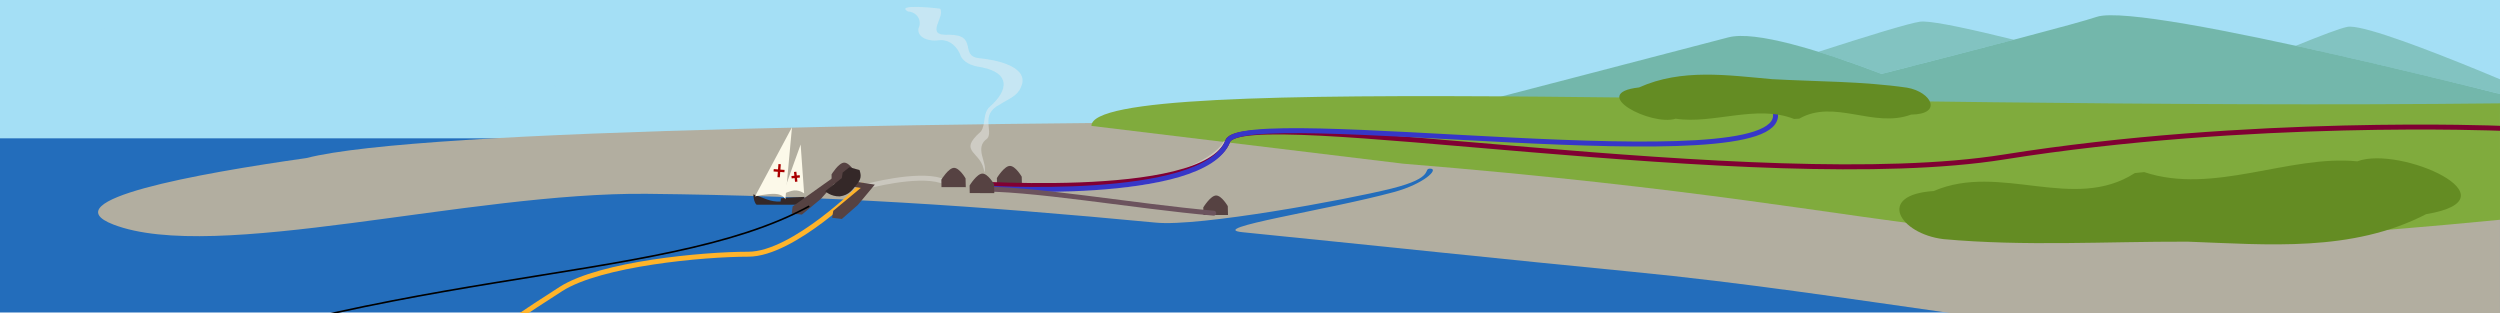
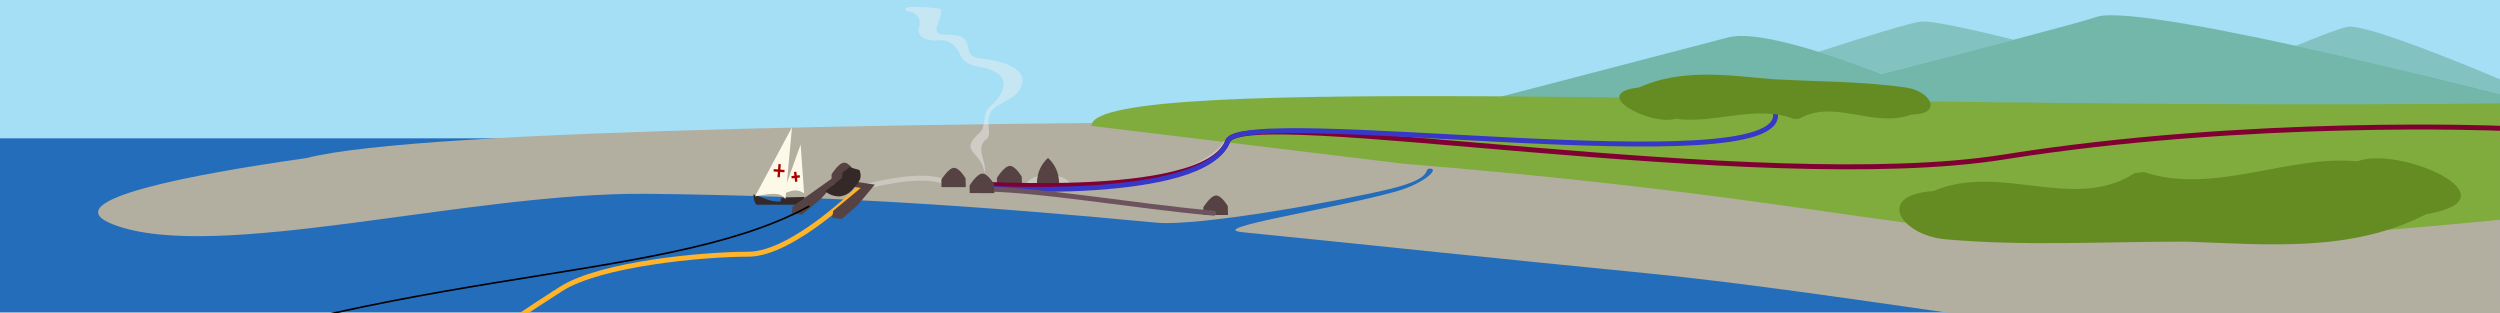
<svg xmlns="http://www.w3.org/2000/svg" xmlns:xlink="http://www.w3.org/1999/xlink" id="island" width="400mm" height="50mm" version="1.1" viewBox="0 0 400 50">
  <defs>
    <linearGradient id="grad" x1="157" x2="157" y1="28" y2="28" gradientUnits="userSpaceOnUse">
      <stop stop-color="#fff" stop-opacity=".9" offset="0" />
      <stop stop-color="#e0e0e0" stop-opacity="0" offset="1" />
-       <animate fill="freeze" attributeName="y2" begin="indefinite" dur="5" from="28" repeatCount="0" to="1" />
+       <animate fill="freeze" attributeName="y2" begin="indefinite" dur="5" from="28" repeatCount="1" to="1" />
    </linearGradient>
    <symbol id="symbol9025">
      <path d="m287.04 19.032c-6.008-2.366-12.934 0.881-18.932-0.04-3.884 1.235-14.182-4.064-5.853-5.003 6.771-3.051 14.147-1.959 21.267-1.323 7.22 0.4 14.456 0.329 21.619 1.363 3.871 0.673 5.793 4.251 0.634 4.307-6.012 2.23-12.293-2.561-17.901 0.654z" fill="#648c23" style="paint-order:stroke fill markers" />
    </symbol>
    <symbol id="use9088">
      <g id="use9088_transform" class="v" transform="rotate(-5.9583,155.47,27.382)">
        <path d="m153.46 28.62 0.102-1.204s1.353-1.773 2.237-1.686c0.884 0.087 1.683 1.887 1.683 1.887l-0.113 1.421z" fill="#564242" />
      </g>
    </symbol>
    <symbol id="symbol4892" stroke="#a4dff5" stroke-width=".73">
      <g id="symbol4892_transform" transform="matrix(1.3663 0 0 1.3727 -3.3615 -3.4313)">
        <path d="m3.702 15.375 35.714-10.453-4.573 12.195-27.221-12.413 61.629 11.977" fill="none" stroke="#a4dff5" stroke-dasharray="0.386, 9.273" stroke-width=".386" />
      </g>
    </symbol>
  </defs>
  <rect width="400" height="50" fill="#236dbb" style="paint-order:stroke fill markers" />
  <rect id="sky" y="3.5527e-15" width="400" height="22.133" fill="#a4dff5" style="paint-order:stroke fill markers" />
  <path d="m337.61 2.439c-0.942 0.012-1.673 0.097-2.159 0.264-2.931 1.006-18.489 5.057-34.401 9.123-9.884-3.769-20.233-6.975-24.519-5.846-9.053 2.385-42.49 11.062-42.49 11.062l179.42 1.427s-61.721-16.206-75.85-16.029z" fill="#5ea68c" fill-opacity=".703" stroke-width=".265" />
  <path d="m307.71 3.443c-0.196-0.002-0.362 0.006-0.497 0.024-1.807 0.251-8.794 2.414-16.267 4.824 3.246 1.01 6.698 2.236 10.101 3.533 7.59-1.939 15.059-3.865 21.156-5.469-6.539-1.617-12.329-2.887-14.492-2.913zm68.375 0.822c-0.19-0.005-0.353 0.004-0.487 0.029-1.125 0.207-4.271 1.401-8.274 3.034 21.655 4.715 46.13 11.14 46.13 11.14s-31.488-14.046-37.369-14.203zm37.369 14.203-75.18 1.434c-0.045 0.02-0.56 0.249-0.56 0.249l75.739-1.683z" fill="#5ea68c" fill-opacity=".489" stroke-width=".265" />
  <path d="m49.037 25.289c-17.663 2.507-40.999 6.749-30.895 10.637 16.22 6.241 56.901-5.221 85.422-4.914 28.606 0.308 52.892 1.895 81.393 4.61 6.905 0.678 30.464-3.652 37.688-5.453 7.224-1.801 4.88-3.233 6.237-3.184 1.357 0.049-0.999 2.43-5.868 3.75-10.714 2.906-30.297 5.808-24.192 6.421 19.65 1.971 42.718 4.425 62.355 6.33 17.473 1.694 34.866 4.338 52.27 6.804h86.55v-29.763s-314.71-4.593-350.96 4.762z" fill="#b2aea0" />
  <path d="m400 35.16c-88.946 8.681-80.834-1.257-175.48-8.969l-49.893-6.048c0-8.866 116.92-2.404 225.37-3.607z" fill="#80ab3d" />
+   <g id="cp" transform="translate(0 .12605)">
+     <path d="m164.14 29.659a3.587 1.808 0 0 1 3.587-1.808 3.587 1.808 0 0 1 3.587 1.808h-3.587z" fill="#cac7be" style="paint-order:stroke fill markers" />
+     <path d="m165.9 29.354c0-0.615 0.042-0.674 0.118-1.216 0.257-1.829 1.665-2.988 1.665-2.988s1.421 1.185 1.672 3.042c0.071 0.527 0.11 0.567 0.11 1.162h-1.783z" fill="#564242" style="paint-order:stroke fill markers" />
+   </g>
  <path class="v" d="m138.7 29.803s7.87-2.135 11.826-0.921 27.12 2.151 35.879-0.455c8.759-2.606 9.773-5.719 9.773-5.719" fill="none" stroke="#cac7be" stroke-width=".794" />
  <use transform="matrix(1.014 0 0 1.014 3.7756 .47994)" width="100%" height="100%" stroke-width=".07" xlink:href="#use9088" />
  <path id="huntTrail" class="huntTrail trail" d="m151.84 29.147s40.796 3.347 44.6-6.565c2.309-6.017 85.046 8.792 124.18 2.54 39.138-6.252 79.373-4.596 79.373-4.596" fill="none" stroke="#800033" stroke-linecap="round" stroke-linejoin="round" stroke-width=".794" />
  <path id="smoke" d="m157.48 27.62c-0.269-3.469-4.459-3.163-0.534-6.584 0.824-1.174 0.256-2.905 1.395-3.932 3.161-2.794 3.172-5.418-1.16-6.31-1.287-0.203-2.708-0.522-3.424-1.738-0.494-1.529-1.823-2.821-3.545-2.616-1.256 0.232-3.484-0.261-3.264-1.878 0.671-1.279-0.29-2.692-1.688-2.722-2.15-1.288 4.849-0.503 5.163-0.46 0.873 1.432-2.682 4.432 1.458 4.177 4.718 0.025 1.524 3.464 4.85 3.761 2.574 0.239 8.213 1.336 6.59 4.698-0.59 1.421-2.141 1.891-3.316 2.688-3.262 1.615-1.024 4.215-2.036 5.454-2.218 1.511 0.157 3.972-0.492 5.462z" fill="url(#grad)" />
  <path id="forageTemplate" class="trail forageTrail" d="m156.62 30.041s36.018 2.453 39.822-7.459c2.309-6.017 89.08 6.985 87.631-4.397" fill="none" stroke="#3737c8" stroke-linecap="round" stroke-linejoin="round" stroke-width=".794" />
  <use id="fh" transform="translate(38.95 5.5724)" width="100%" height="100%" xlink:href="#use9088" />
  <path id="fishTrail" class="trail" d="m155.8 30.274c8.481-0.347 25.914 2.767 38.391 3.833" fill="none" stroke="#6c535d" stroke-linecap="round" stroke-width=".794" />
  <rect x="154.24" y="28.267" width="4.387" height="2.944" rx="0" ry="0" fill="#b2aea0" style="paint-order:stroke fill markers" />
  <g id="ship" transform="translate(-2.1341)">
    <g id="ss">
      <path d="m-9.904-1.81s0.903-0.711 1.998-0.403c1.095 0.307 1.44 0.595 1.44 0.595l-2.881-8.016z" fill="#fcf9e9" />
      <path d="m-9.974-1.253 0.557 1.671c0.13 0.63 4.655 0.441 7.068-0.327 0 0 0.25-0.23 0.403-0.691 0.154-0.461 0.173-1.056 0.173-1.056-1.862 0.61-2.612 1.215-4.36 1.152l-0.058-0.519c-1.256-0.153-2.52-0.172-3.784-0.23z" fill="#342828" />
      <path d="m-6.904-0.869s0.327-0.807 1.633-0.864c1.306-0.058 3.227 0.403 3.227 0.403l-5.916-11.063z" fill="#fcf9e9" />
      <g fill="#800000" shape-rendering="auto" stroke="#a00" stroke-width=".265px">
        <path d="m-5.914-6.364-0.117 0.009 0.137 1.834 0.117-0.009z" />
        <path d="m-5.164-5.557-1.471 0.11 9e-3 0.117 1.471-0.11z" />
        <path d="m-8.544-5.134-0.142 1.32 0.117 0.012 0.142-1.319z" />
        <path d="m-9.074-4.583-0.013 0.117 1.058 0.114 0.013-0.116z" />
      </g>
    </g>
    <rect x="-13.791" y="-5.0585e-7" width="15.838" height="15.575" fill="#236dbb" style="paint-order:stroke fill markers" />
  </g>
  <g id="newShip">
    <path d="m128.66 30.944s-0.903-0.711-1.998-0.403c-1.095 0.307-1.44 0.595-1.44 0.595l2.881-8.016z" fill="#fcf9e9" />
    <path d="m128.73 31.501-0.557 1.671c-0.13 0.63-4.655 0.441-7.068-0.327 0 0-0.25-0.23-0.403-0.691-0.154-0.461-0.173-1.056-0.173-1.056 1.862 0.61 2.612 1.215 4.36 1.152l0.058-0.519c1.256-0.153 2.52-0.172 3.784-0.23z" fill="#342828" />
    <path d="m125.66 31.885s-0.327-0.807-1.633-0.864c-1.306-0.058-3.227 0.403-3.227 0.403l5.916-11.063z" fill="#fcf9e9" />
    <g fill="#800000" shape-rendering="auto" stroke="#a00" stroke-width=".265px">
      <path d="m124.67 26.39 0.117 0.009-0.137 1.834-0.117-0.009z" />
      <path d="m123.92 27.197 1.471 0.11-9e-3 0.117-1.471-0.11z" />
      <path d="m127.3 27.62 0.142 1.32-0.117 0.012-0.142-1.319z" />
      <path d="m127.83 28.171 0.013 0.117-1.058 0.114-0.013-0.116z" />
    </g>
    <rect transform="scale(-1,1)" x="-132.55" y="32.754" width="15.838" height="15.575" fill="#236dbb" style="paint-order:stroke fill markers" />
  </g>
  <path id="boatTrail" class="trail" d="m137.96 29.634s-10.966 11.04-18.234 11.04c-7.268 0-23.665 1.532-29.97 5.561-6.305 4.028-9.107 6.042-9.107 6.042" fill="none" stroke="#ffb42a" stroke-linecap="round" stroke-width=".794" />
  <g id="sy">
    <path id="br" d="m126.82 33.032 6.339-4.513 6.812 1.019-2.725 3.263-2.553 2.235-1.557-0.194 0.187-1.113 4.408-3.663-4.245-0.666-2.158 2.433-3.022 2.501-1.632-0.148z" fill="#564242" />
    <use transform="matrix(.9882 0 0 .9882 -18.717 .61909)" width="100%" height="100%" stroke-width=".268" xlink:href="#use9088" />
  </g>
  <path id="hull" d="m132.03 30.593s0.882 0.869 2.338 0.83c1.508-0.192 2.108-1.163 2.606-1.789 0.844-0.962 0.853-1.512 0.549-2.427l-1.625-0.448-1.071 0.844-0.141 0.894z" fill="#342828" />
  <use width="100%" height="100%" xlink:href="#symbol9025" />
  <use transform="matrix(-1.8007 .094793 -.094793 -1.8007 861.75 34.597)" width="100%" height="100%" stroke-width=".147" xlink:href="#symbol9025" />
  <use transform="translate(1.5587,2.0697)" width="100%" height="100%" xlink:href="#use9088" />
  <use transform="matrix(.9882 0 0 .9882 -1.1475 1.455)" width="100%" height="100%" stroke-width=".268" xlink:href="#use9088" />
  <use xlink:href="#symbol4892" />
  <use transform="translate(74.083)" width="100%" height="100%" xlink:href="#symbol4892" />
  <use transform="translate(153.46 -4.7625)" width="100%" height="100%" xlink:href="#symbol4892" />
  <path id="st" d="m6.272 64.983c54.127-23.144 99.049-18.797 123.21-31.994" fill="none" stroke="#000" stroke-width=".265px" />
+   <text x="166.423" y="25.593" fill="#000000" font-family="sans-serif" font-size="10.583px" letter-spacing="0px" stroke-width=".265" word-spacing="0px" style="line-height:1.25" xml:space="preserve">
+     <tspan x="166.423" y="34.957" stroke-width=".265" />
+   </text>
</svg>
